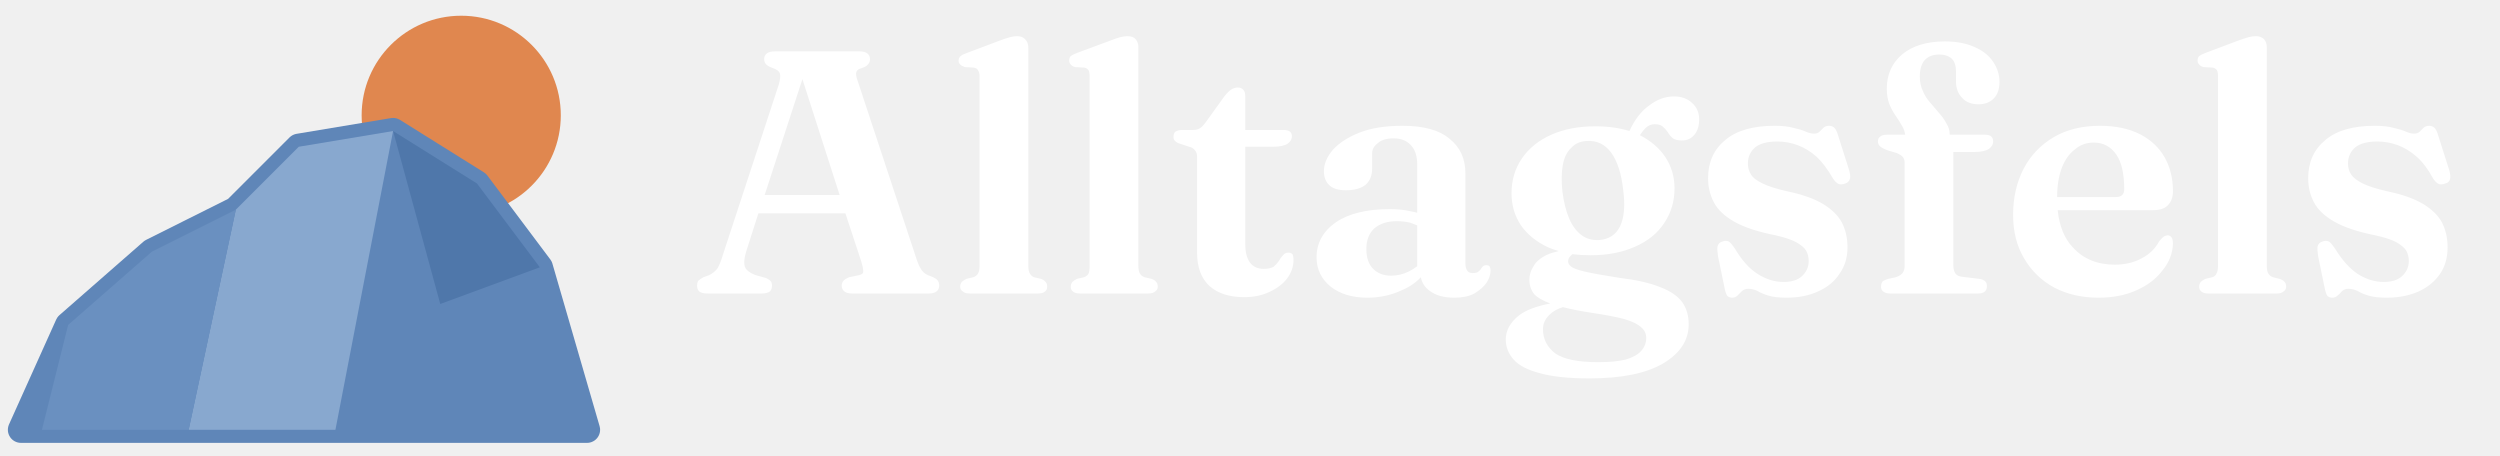
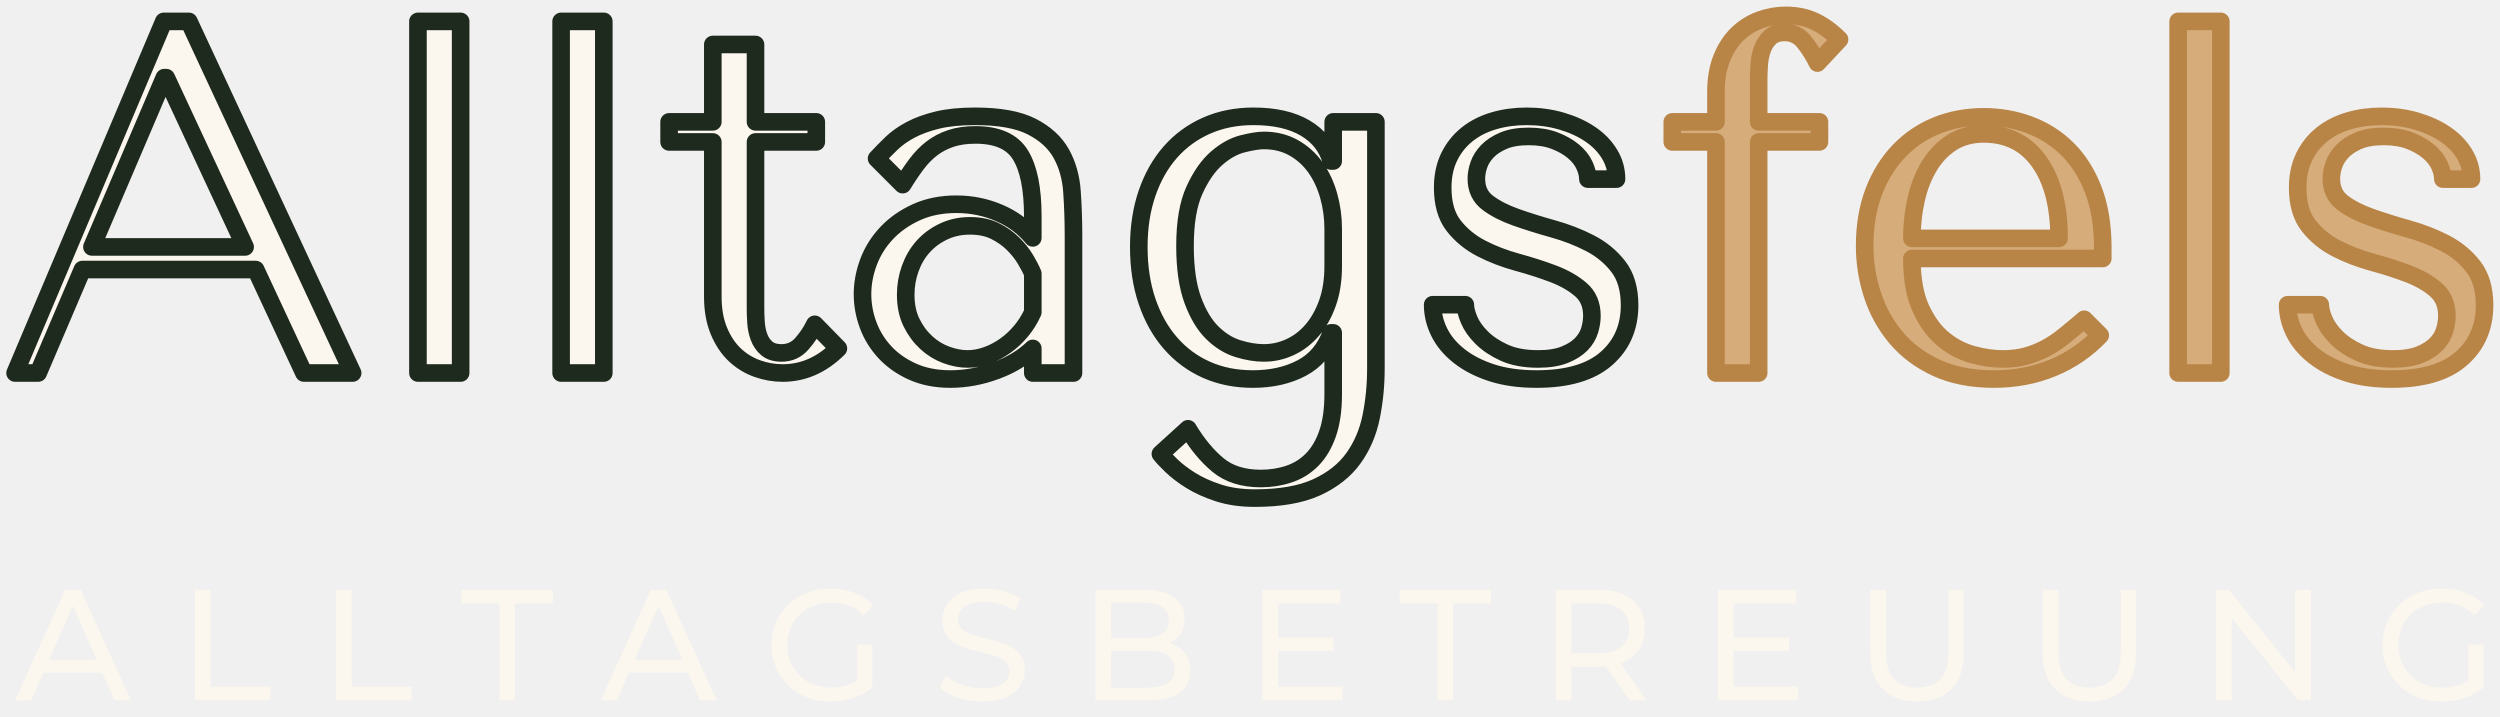
- <svg xmlns="http://www.w3.org/2000/svg" viewBox="2 22 477 87" role="img" aria-label="Alltagsfels">
-   <circle cx="90" cy="44" r="19" fill="#e0874f" />
-   <path d="M6 104l9-20 16-14 16-8 12-12 18-3 16 10 12 16 9 31z" fill="#5f86b8" stroke="#5f86b8" stroke-width="5" stroke-linejoin="round" />
-   <path d="M47 62l12-12 18-3-11 57-28 0z" fill="#88a8cf" />
-   <path d="M77 47l16 10 12 16-19 7z" fill="#4f77aa" />
-   <path d="M15 84l16-14 16-8-9 42-28 0z" fill="#6a90c0" />
-   <path d="M149.3 76.5q0 .7-.4 1.1-.5.4-1.6.4l-10.3 0q-1.1 0-1.6-.4-.4-.4-.4-1.1 0-.5.2-.9.3-.3 1-.7l1.1-.4q1-.5 1.6-1.3.5-.8 1.1-2.8l10.6-32.3q.4-1.4.2-2.1-.2-.6-1.3-1-.9-.3-1.3-.7-.4-.4-.4-1 0-.7.5-1.1.5-.4 1.6-.4l16.1 0q1 0 1.5.4.5.4.5 1.1 0 .6-.4 1-.3.4-1.2.7-.8.2-1 .7-.2.5.2 1.6l11.2 33.9q.5 1.6 1.1 2.4.6.8 1.7 1.1 1 .4 1.3.8.3.4.3 1 0 .7-.5 1.1-.5.4-1.5.4l-14.6 0q-1 0-1.5-.4-.5-.4-.5-1.1 0-.6.4-1 .3-.3 1-.6l1.9-.4q.9-.2.8-.8 0-.6-.4-1.9l-3-9.1-16.6 0-2.3 7.2q-.4 1.3-.4 2.2 0 .9.5 1.4.6.6 1.7 1l1.8.5q.6.2 1 .6.3.3.3.9zm-1.4-17.3l14.3 0-7.1-22.1-7.2 22.1zm50.3-28.2l0 41.7q0 1 .3 1.5.3.5.8.7l1.3.3q.6.2.9.6.3.3.3.9 0 .6-.4.9-.4.4-1.4.4l-13 0q-.9 0-1.3-.4-.5-.3-.5-.9 0-.5.3-.9.3-.3.9-.6l1.3-.3q.6-.2.9-.7.3-.5.3-1.5l0-36.1q0-.8-.3-1.2-.2-.4-.8-.5l-1.7-.1q-.6-.2-.9-.5-.3-.3-.3-.7 0-.6.4-.9.3-.3 1.2-.6l6.1-2.3q1.3-.5 2.1-.7.7-.2 1.3-.2 1.1 0 1.6.6.6.6.6 1.5zm21 0l0 41.7q0 1 .3 1.5.3.5.9.7l1.3.3q.6.2.9.6.3.3.3.9 0 .6-.5.9-.4.4-1.3.4l-13 0q-1 0-1.4-.4-.4-.3-.4-.9 0-.5.3-.9.3-.3.9-.6l1.3-.3q.6-.2.9-.7.2-.5.2-1.5l0-36.1q0-.8-.2-1.2-.3-.4-.8-.5l-1.8-.1q-.6-.2-.8-.5-.3-.3-.3-.7 0-.6.3-.9.4-.3 1.2-.6l6.2-2.3q1.3-.5 2-.7.8-.2 1.4-.2 1.1 0 1.6.6.5.6.5 1.5zm9.7 19l-1.5-.5q-.8-.2-1.2-.6-.3-.3-.3-.8 0-.7.4-1 .5-.3 1.3-.3l2 0q.8 0 1.3-.3.5-.3 1.1-1.1l3.6-5q.7-.9 1.3-1.3.6-.4 1.3-.4.6 0 1 .4.4.4.4 1.3l0 6.4 7.3 0q.8 0 1.2.3.4.3.4.9 0 .8-.8 1.4-.9.6-2.8.6l-5.3 0 0 18.6q0 2.3.9 3.5.9 1.2 2.6 1.2 1.2 0 1.9-.4.6-.5 1-1.1.4-.7.8-1.1.4-.5 1-.5.5 0 .8.3.2.3.2 1.1 0 1.9-1.2 3.5-1.2 1.6-3.4 2.6-2.1 1-4.8 1-4.2 0-6.6-2.1-2.4-2.2-2.4-6.4l0-18.3q0-.8-.4-1.2-.3-.5-1.1-.7zm24.3 21.1q0-4.1 3.7-6.7 3.7-2.5 10.3-2.5 2.1 0 3.9.4.6.1 1.3.3l0-9.3q0-2.3-1.2-3.6-1.2-1.3-3.3-1.3-2 0-3 .9-1.1.8-1.1 2l0 2.9q0 2-1.3 3.1-1.3 1-3.7 1-2.1 0-3.1-.9-1.1-1-1.1-2.7 0-2.1 1.7-4.1 1.8-2 5.1-3.3 3.3-1.3 8.2-1.3 6.1 0 9 2.5 3 2.4 3 6.6l0 17.2q0 .9.4 1.4.3.4 1 .4.8 0 1.1-.3.4-.3.6-.7.2-.3.4-.4.2-.1.5-.1.4 0 .6.2.2.4.2.8 0 1.2-.8 2.4-.8 1.1-2.3 2-1.5.8-3.8.8-3 0-4.7-1.3-1.4-1-1.7-2.6-1.5 1.6-3.7 2.5-3 1.4-6.5 1.4-4.3 0-7-2.1-2.7-2.2-2.7-5.6zm19.2 1.7l0-7.8q-.7-.3-1.3-.5-1.2-.3-2.6-.3-2.7 0-4.3 1.4-1.5 1.4-1.5 3.9 0 2.5 1.3 3.8 1.3 1.3 3.4 1.3 1.8 0 3.4-.8.8-.4 1.6-1zm38.5 2.2q-4.5-.7-6.6-1.2-2.1-.5-2.6-1-.5-.4-.5-.9 0-.6.4-1 .2-.2.4-.4 1.7.2 3.5.2 4.8 0 8.4-1.6 3.7-1.6 5.6-4.5 2-2.9 2-6.7 0-3.3-1.8-6-1.7-2.5-4.8-4.1.5-.8 1-1.3.8-.8 1.8-.8 1 0 1.5.4.6.5 1 1.1.4.7 1 1.2.6.4 1.7.4 1.5 0 2.4-1.1.9-1.1.9-2.9 0-2-1.4-3.2-1.3-1.2-3.4-1.2-2.5 0-4.7 1.7-2.3 1.6-3.8 4.9-2.9-.9-6.5-.9-4.8 0-8.4 1.6-3.6 1.6-5.6 4.5-2 2.9-2 6.7 0 3.4 1.8 6.1 1.8 2.6 5.2 4.2.9.4 2 .7-1.3.3-2.2.7-1.9.9-2.6 2.2-.8 1.2-.8 2.6 0 1.5.9 2.7.9 1 3.1 1.8-4.1.8-6 2.3-2.5 2-2.5 4.6 0 2.1 1.5 3.8 1.5 1.7 5 2.6 3.5 1 9.5 1 9.2 0 14.1-2.9 4.8-2.9 4.8-7.4 0-2.5-1.2-4.2-1.3-1.8-4.2-2.9-2.9-1.2-7.9-1.8zm-6.2-26.1q2.9-.2 4.7 2.2 1.8 2.5 2.3 7.1.6 4.5-.6 7-1.2 2.4-4 2.6-1.9.1-3.3-.9-1.5-1.1-2.4-3.2-.9-2.1-1.3-5.2-.3-3 .1-5.1.4-2.1 1.6-3.2 1.1-1.2 2.9-1.3zm-4.5 31.7q2.3.6 5.6 1.1 4 .6 6.2 1.2 2.3.7 3.2 1.6.9.8.9 2 0 1.4-1 2.5-.9 1-2.9 1.6-2 .5-5.3.5-5.8 0-8.2-1.7-2.3-1.8-2.3-4.6 0-1.6 1.3-2.8.9-.9 2.5-1.4zm42.1-4.8q2.3 0 3.5-1.1 1.3-1.2 1.3-2.9 0-1.1-.5-2-.5-.8-1.9-1.6-1.3-.7-3.9-1.3-5.1-1-7.9-2.6-2.8-1.6-3.9-3.7-1.1-2.1-1.1-4.6 0-4.6 3.3-7.3 3.2-2.7 9.4-2.7 2.2 0 3.6.4 1.4.3 2.3.7.9.4 1.6.4.7 0 1.1-.4.4-.4.7-.7.4-.4 1.1-.4.5 0 .9.3.4.3.7 1.2l2.1 6.6q.4 1.2.3 1.9-.2.8-.9 1-.8.3-1.3.1-.6-.3-1.1-1.1-1.5-2.6-3.1-4.1-1.7-1.5-3.6-2.2-1.9-.7-3.9-.7-2.8 0-4.2 1.1-1.4 1.2-1.4 3.1 0 1.2.6 2.1.5.9 2.2 1.7 1.6.8 4.7 1.5 4.3.9 6.8 2.4 2.5 1.5 3.6 3.5 1.1 2.1 1.1 4.8 0 2.9-1.5 5-1.4 2.2-4.1 3.4-2.6 1.2-6 1.2-2.2 0-3.5-.4-1.3-.4-2.1-.9-.9-.4-1.7-.4-.7 0-1.2.4-.5.5-.9.9-.4.4-1 .4-.5 0-.9-.3-.3-.4-.5-1.3l-1.3-6.3q-.2-1.3-.1-1.9.2-.7.9-.9.7-.3 1.3 0 .5.4 1.1 1.3 2 3.4 4.4 4.9 2.4 1.5 4.9 1.5zm32.4-24.8l0 21.7q0 .9.4 1.5.4.5 1.2.6l3.3.4q.8.1 1.2.5.3.3.3.9 0 1.4-1.7 1.4l-16.8 0q-.8 0-1.3-.4-.4-.3-.4-.9 0-.6.3-1 .4-.3 1.1-.5l1.4-.3q.9-.3 1.3-.8.4-.5.4-1.3l0-19.7q0-.7-.3-1.1-.3-.4-1.2-.8l-1.7-.5q-1.1-.4-1.5-.8-.4-.4-.4-.9 0-.6.4-.9.4-.4 1.3-.4l3.5 0q-.1-.9-.6-1.7-.5-.9-1.2-1.9-.7-1-1.2-2.2-.5-1.3-.5-3 0-4 2.9-6.5 3-2.5 8.2-2.5 3.3 0 5.7 1.1 2.3 1 3.5 2.8 1.2 1.8 1.2 3.8 0 2.1-1.1 3.2-1.1 1.1-2.9 1.1-2 0-3.1-1.2-1.2-1.2-1.2-3.2l0-1.9q0-1.6-.8-2.4-.9-.8-2.4-.8-1.8 0-2.8 1.1-.9 1.1-.9 3.1 0 1.6.6 2.8.5 1.2 1.4 2.2.9 1.1 1.7 2 .9 1 1.4 2 .6.9.6 2.1l6.7 0q.8 0 1.2.3.4.4.4 1 0 .8-.8 1.4-.9.6-2.8.6l-4 0zm41.9 7.5q0 1.7-1 2.7-.9.9-2.8.9l-18.2 0q.5 4.6 2.9 7.1 3 3.3 8 3.3 2.9 0 5.1-1.2 2.2-1.1 3.4-3.3.6-.7.9-.9.4-.2.7-.2.5 0 .8.5.2.4.2 1.1-.1 2.8-2 5.1-1.8 2.4-5 3.8-3.1 1.4-7.2 1.4-4.7 0-8.4-1.9-3.7-2-5.8-5.6-2.1-3.5-2.1-8.3 0-4.9 2-8.8 2-3.8 5.7-6 3.7-2.2 8.9-2.2 4.4 0 7.6 1.6 3.1 1.6 4.7 4.4 1.6 2.8 1.6 6.5zm-22.1 1.1l11.2 0q1.6 0 1.6-1.5 0-4.4-1.5-6.6-1.6-2.3-4.3-2.3-2.1 0-3.6 1.3-1.6 1.2-2.5 3.5-.9 2.4-.9 5.6zm40-28.6l0 41.7q0 1 .3 1.5.3.5.9.7l1.2.3q.7.2 1 .6.3.3.3.9 0 .6-.5.9-.4.4-1.3.4l-13.1 0q-.9 0-1.3-.4-.4-.3-.4-.9 0-.5.3-.9.3-.3.9-.6l1.3-.3q.6-.2.8-.7.3-.5.3-1.5l0-36.1q0-.8-.2-1.2-.3-.4-.8-.5l-1.8-.1q-.6-.2-.8-.5-.3-.3-.3-.7 0-.6.3-.9.4-.3 1.2-.6l6.1-2.3q1.4-.5 2.1-.7.8-.2 1.4-.2 1 0 1.6.6.5.6.5 1.5zm22.3 44.8q2.3 0 3.5-1.1 1.3-1.2 1.3-2.9 0-1.1-.5-2-.5-.8-1.9-1.6-1.3-.7-4-1.3-5-1-7.8-2.6-2.8-1.6-3.9-3.7-1.1-2.1-1.1-4.6 0-4.6 3.3-7.3 3.2-2.7 9.4-2.7 2.2 0 3.6.4 1.4.3 2.3.7.9.4 1.6.4.7 0 1.1-.4.4-.4.7-.7.4-.4 1.1-.4.5 0 .9.3.4.3.7 1.2l2.1 6.6q.4 1.2.3 1.9-.1.8-.9 1-.8.3-1.3.1-.6-.3-1.1-1.1-1.4-2.6-3.1-4.1-1.7-1.5-3.6-2.2-1.9-.7-3.9-.7-2.8 0-4.2 1.1-1.4 1.2-1.4 3.1 0 1.2.6 2.1.6.9 2.2 1.7 1.6.8 4.7 1.5 4.3.9 6.8 2.4 2.5 1.5 3.6 3.5 1.1 2.1 1.1 4.8 0 2.9-1.4 5-1.5 2.2-4.1 3.4-2.7 1.2-6.1 1.2-2.2 0-3.5-.4-1.3-.4-2.1-.9-.9-.4-1.7-.4-.7 0-1.2.4-.4.5-.9.9-.4.4-1 .4-.5 0-.9-.3-.3-.4-.5-1.3l-1.3-6.3q-.2-1.3-.1-1.9.2-.7.9-.9.7-.3 1.3 0 .5.4 1.1 1.3 2.1 3.4 4.4 4.9 2.4 1.5 4.9 1.5z" fill="#ffffff" />
+ <svg xmlns="http://www.w3.org/2000/svg" role="img" aria-label="Alltagsfels" viewBox="2600 410 3284 941">
+   <path d="M2935.873 764.067 2999.22 900.0H3063.227L2848.11 438.092H2815.117L2619.796 900.0H2650.15L2708.218 764.067ZM2922.016 734.373H2720.756L2815.777 511.998H2818.416ZM3205.099 438.092H3149.01V900.0H3205.099ZM3393.161 438.092H3337.073V900.0H3393.161ZM3478.944 596.461V570.066H3536.353V468.446H3592.442V570.066H3672.286V596.461H3592.442V815.537Q3592.442 823.455 3593.101 833.683Q3593.761 843.911 3597.061 852.819Q3600.36 861.728 3607.289 867.666Q3614.217 873.605 3626.755 873.605Q3642.591 873.605 3653.149 861.728Q3663.707 849.85 3670.306 835.993L3701.32 867.666Q3668.986 900.0 3628.074 900.0Q3610.918 900.0 3594.421 894.061Q3577.924 888.122 3565.057 875.915Q3552.19 863.707 3544.271 844.571Q3536.353 825.435 3536.353 799.7V596.461ZM3880.804 562.807Q3928.974 562.807 3955.369 576.335Q3981.764 589.862 3993.971 611.638Q4006.179 633.413 4008.158 661.788Q4010.138 690.162 4010.138 719.856V900.0H3956.689V867.666Q3937.552 886.143 3907.858 897.031Q3878.164 907.918 3848.47 907.918Q3820.096 907.918 3798.32 898.02Q3776.545 888.122 3762.028 872.286Q3747.51 856.449 3740.252 836.653Q3732.993 816.857 3732.993 796.401Q3732.993 775.285 3740.912 754.169Q3748.83 733.053 3764.667 716.227Q3780.504 699.4 3803.599 688.842Q3826.695 678.284 3856.389 678.284Q3886.083 678.284 3912.807 689.832Q3939.532 701.38 3956.689 722.496V694.121Q3956.689 640.012 3940.522 613.617Q3924.355 587.223 3881.464 587.223Q3862.987 587.223 3849.13 591.842Q3835.273 596.461 3824.385 604.709Q3813.497 612.957 3804.259 625.165Q3795.021 637.373 3785.783 652.549L3751.47 618.236Q3760.708 608.338 3770.936 598.44Q3781.164 588.542 3796.011 580.624Q3810.858 572.705 3831.314 567.756Q3851.77 562.807 3880.804 562.807ZM3956.689 769.346Q3953.389 761.428 3947.121 750.87Q3940.852 740.312 3930.954 730.414Q3921.056 720.516 3907.199 713.587Q3893.341 706.659 3874.205 706.659Q3855.069 706.659 3839.232 714.247Q3823.395 721.836 3812.507 734.043Q3801.62 746.251 3795.681 762.747Q3789.742 779.244 3789.742 797.061Q3789.742 818.176 3797.331 833.683Q3804.919 849.19 3816.797 860.078Q3828.674 870.966 3843.191 876.245Q3857.708 881.524 3870.906 881.524Q3883.443 881.524 3896.311 876.905Q3909.178 872.286 3920.726 864.037Q3932.274 855.789 3941.512 844.571Q3950.75 833.353 3956.689 820.156ZM4351.29 927.714Q4351.29 958.068 4344.031 979.184Q4336.773 1000.3 4323.905 1013.497Q4311.038 1026.695 4293.551 1032.633Q4276.065 1038.572 4256.269 1038.572Q4221.296 1038.572 4199.85 1020.756Q4178.404 1002.939 4160.588 973.245L4124.295 1006.239Q4128.914 1012.178 4138.812 1021.746Q4148.71 1031.314 4163.887 1040.882Q4179.064 1050.45 4200.18 1057.379Q4221.296 1064.307 4248.35 1064.307Q4298.5 1064.307 4329.514 1050.12Q4360.528 1035.933 4377.684 1012.178Q4394.841 988.422 4401.11 957.738Q4407.379 927.055 4407.379 894.061V570.066H4351.29V621.536H4348.65Q4340.732 593.821 4314.667 578.314Q4288.602 562.807 4246.371 562.807Q4212.717 562.807 4185.003 575.015Q4157.289 587.223 4137.493 609.658Q4117.696 632.094 4106.809 663.767Q4095.921 695.441 4095.921 734.373Q4095.921 773.965 4106.809 805.969Q4117.696 837.972 4137.493 860.738Q4157.289 883.503 4184.673 895.711Q4212.058 907.918 4245.711 907.918Q4282.663 907.918 4310.048 893.401Q4337.433 878.884 4348.65 847.211H4351.29ZM4351.29 759.448Q4351.29 787.163 4343.701 808.278Q4336.113 829.394 4323.575 843.911Q4311.038 858.428 4294.541 866.017Q4278.044 873.605 4260.228 873.605Q4244.391 873.605 4226.245 867.996Q4208.098 862.388 4192.591 847.211Q4177.085 832.034 4166.857 804.319Q4156.629 776.605 4156.629 733.053Q4156.629 686.863 4169.166 659.478Q4181.704 632.094 4198.53 617.576Q4215.357 603.059 4232.843 598.77Q4250.33 594.481 4260.228 594.481Q4282.004 594.481 4299.16 604.049Q4316.317 613.617 4327.864 629.784Q4339.412 645.951 4345.351 667.067Q4351.29 688.182 4351.29 710.618ZM4723.455 645.291Q4723.455 627.475 4714.217 612.298Q4704.979 597.121 4688.812 586.233Q4672.645 575.345 4651.2 569.076Q4629.754 562.807 4605.339 562.807Q4582.244 562.807 4562.118 568.746Q4541.992 574.685 4527.145 586.563Q4512.298 598.44 4503.719 615.927Q4495.141 633.413 4495.141 656.509Q4495.141 688.182 4509.658 706.659Q4524.175 725.135 4545.951 736.353Q4567.726 747.57 4593.131 754.499Q4618.536 761.428 4640.312 769.676Q4662.088 777.924 4676.605 790.462Q4691.122 802.999 4691.122 824.775Q4691.122 834.013 4688.152 843.911Q4685.183 853.809 4677.265 862.058Q4669.346 870.306 4655.489 875.915Q4641.632 881.524 4620.516 881.524Q4594.121 881.524 4575.975 873.275Q4557.828 865.027 4546.281 853.479Q4534.733 841.932 4529.784 830.054Q4524.835 818.176 4524.835 810.258H4481.944Q4481.944 828.734 4490.522 846.221Q4499.1 863.707 4516.587 877.564Q4534.073 891.422 4559.478 899.67Q4584.883 907.918 4618.536 907.918Q4679.244 907.918 4709.928 881.194Q4740.612 854.469 4740.612 810.918Q4740.612 779.244 4725.765 760.108Q4710.918 740.972 4688.482 729.424Q4666.047 717.876 4639.982 710.618Q4613.917 703.359 4591.482 695.441Q4569.046 687.522 4554.199 676.305Q4539.352 665.087 4539.352 644.631Q4539.352 636.053 4542.651 626.485Q4545.951 616.917 4553.869 608.668Q4561.788 600.42 4574.985 594.811Q4588.182 589.202 4607.978 589.202Q4627.774 589.202 4642.292 594.811Q4656.809 600.42 4666.707 608.668Q4676.605 616.917 4681.224 626.815Q4685.843 636.713 4685.843 645.291Z" fill="#fbf6ee" stroke="#1f2a1e" stroke-width="23.1" stroke-linejoin="round" />
+   <path d="M4796.701 570.066V596.461H4854.109V900.0H4910.198V596.461H4990.042V570.066H4910.198V514.637Q4910.198 506.719 4910.858 495.831Q4911.518 484.943 4914.817 475.375Q4918.116 465.807 4925.045 459.208Q4931.974 452.609 4944.511 452.609Q4960.348 452.609 4970.576 465.807Q4980.804 479.004 4987.403 492.861L5016.437 461.848Q5000.6 446.011 4983.773 438.092Q4966.947 430.174 4945.831 430.174Q4928.674 430.174 4912.178 436.113Q4895.681 442.052 4882.813 454.259Q4869.946 466.467 4862.028 485.603Q4854.109 504.739 4854.109 530.474V570.066ZM5362.208 749.55V735.693Q5362.208 691.482 5349.67 659.148Q5337.133 626.815 5315.687 605.699Q5294.241 584.583 5265.867 574.025Q5237.493 563.467 5205.819 563.467Q5172.166 563.467 5143.791 575.015Q5115.417 586.563 5094.301 608.668Q5073.185 630.774 5061.308 662.118Q5049.43 693.461 5049.43 733.053Q5049.43 766.047 5059.658 797.391Q5069.886 828.734 5090.672 853.479Q5111.458 878.224 5143.461 893.071Q5175.465 907.918 5219.016 907.918Q5261.248 907.918 5296.881 893.071Q5332.513 878.224 5358.908 850.51L5337.792 829.394Q5323.935 841.272 5311.728 851.17Q5299.52 861.068 5286.983 867.666Q5274.445 874.265 5260.918 877.894Q5247.391 881.524 5230.894 881.524Q5212.418 881.524 5191.632 875.915Q5170.846 870.306 5153.029 855.789Q5135.213 841.272 5123.335 815.537Q5111.458 789.802 5111.458 749.55ZM5111.458 723.155Q5111.458 696.761 5117.067 672.016Q5122.675 647.271 5134.223 628.134Q5145.771 608.998 5163.587 597.451Q5181.404 585.903 5205.819 585.903Q5252.669 585.903 5278.734 622.525Q5304.799 659.148 5304.799 723.155ZM5517.277 438.092H5461.188V900.0H5517.277ZM5846.551 645.291Q5846.551 627.475 5837.313 612.298Q5828.074 597.121 5811.908 586.233Q5795.741 575.345 5774.295 569.076Q5752.849 562.807 5728.434 562.807Q5705.339 562.807 5685.213 568.746Q5665.087 574.685 5650.24 586.563Q5635.393 598.44 5626.815 615.927Q5618.236 633.413 5618.236 656.509Q5618.236 688.182 5632.753 706.659Q5647.271 725.135 5669.046 736.353Q5690.822 747.57 5716.227 754.499Q5741.632 761.428 5763.407 769.676Q5785.183 777.924 5799.7 790.462Q5814.217 802.999 5814.217 824.775Q5814.217 834.013 5811.248 843.911Q5808.278 853.809 5800.36 862.058Q5792.442 870.306 5778.584 875.915Q5764.727 881.524 5743.611 881.524Q5717.217 881.524 5699.07 873.275Q5680.924 865.027 5669.376 853.479Q5657.828 841.932 5652.879 830.054Q5647.93 818.176 5647.93 810.258H5605.039Q5605.039 828.734 5613.617 846.221Q5622.196 863.707 5639.682 877.564Q5657.169 891.422 5682.573 899.67Q5707.978 907.918 5741.632 907.918Q5802.34 907.918 5833.023 881.194Q5863.707 854.469 5863.707 810.918Q5863.707 779.244 5848.86 760.108Q5834.013 740.972 5811.578 729.424Q5789.142 717.876 5763.077 710.618Q5737.013 703.359 5714.577 695.441Q5692.142 687.522 5677.295 676.305Q5662.448 665.087 5662.448 644.631Q5662.448 636.053 5665.747 626.485Q5669.046 616.917 5676.965 608.668Q5684.883 600.42 5698.08 594.811Q5711.278 589.202 5731.074 589.202Q5750.87 589.202 5765.387 594.811Q5779.904 600.42 5789.802 608.668Q5799.7 616.917 5804.319 626.815Q5808.938 636.713 5808.938 645.291Z" fill="#d6ac7a" stroke="#b98547" stroke-width="23.1" stroke-linejoin="round" />
+   <path d="M2619.792 1330.0 2685.578 1184.733H2706.123L2772.115 1330.0H2750.325L2691.596 1196.354H2699.897L2641.167 1330.0ZM2647.808 1293.683 2653.411 1277.081H2735.176L2741.194 1293.683ZM2855.955 1330.0V1184.733H2876.708V1311.945H2955.359V1330.0ZM3041.482 1330.0V1184.733H3062.234V1311.945H3140.886V1330.0ZM3255.855 1330.0V1202.788H3206.049V1184.733H3326.205V1202.788H3276.4V1330.0ZM3389.085 1330.0 3454.87 1184.733H3475.415L3541.408 1330.0H3519.618L3460.889 1196.354H3469.19L3410.46 1330.0ZM3417.101 1293.683 3422.704 1277.081H3504.469L3510.487 1293.683ZM3690.826 1331.66Q3674.016 1331.66 3659.905 1326.161Q3645.793 1320.661 3635.417 1310.596Q3625.04 1300.532 3619.23 1287.042Q3613.419 1273.553 3613.419 1257.366Q3613.419 1241.18 3619.23 1227.69Q3625.04 1214.201 3635.52 1204.136Q3646 1194.072 3660.112 1188.572Q3674.224 1183.073 3691.241 1183.073Q3708.465 1183.073 3722.784 1188.676Q3737.104 1194.279 3747.065 1205.485L3734.198 1218.352Q3725.275 1209.636 3714.795 1205.589Q3704.315 1201.542 3692.071 1201.542Q3679.619 1201.542 3668.932 1205.693Q3658.244 1209.843 3650.462 1217.314Q3642.68 1224.785 3638.426 1235.058Q3634.171 1245.33 3634.171 1257.366Q3634.171 1269.195 3638.426 1279.468Q3642.68 1289.74 3650.462 1297.315Q3658.244 1304.89 3668.828 1309.04Q3679.412 1313.191 3691.863 1313.191Q3703.485 1313.191 3714.172 1309.559Q3724.86 1305.927 3733.991 1297.419L3745.82 1313.191Q3735.028 1322.322 3720.605 1326.991Q3706.182 1331.66 3690.826 1331.66ZM3745.82 1313.191 3725.897 1310.493V1256.536H3745.82ZM3890.049 1331.66Q3873.447 1331.66 3858.298 1326.576Q3843.149 1321.492 3834.432 1313.398L3842.111 1297.211Q3850.412 1304.475 3863.278 1309.248Q3876.145 1314.021 3890.049 1314.021Q3902.708 1314.021 3910.594 1311.115Q3918.48 1308.21 3922.215 1303.126Q3925.951 1298.041 3925.951 1291.608Q3925.951 1284.137 3921.074 1279.572Q3916.197 1275.006 3908.415 1272.204Q3900.633 1269.403 3891.294 1267.328Q3881.956 1265.252 3872.513 1262.451Q3863.071 1259.649 3855.289 1255.291Q3847.507 1250.933 3842.733 1243.566Q3837.96 1236.199 3837.96 1224.578Q3837.96 1213.371 3843.875 1203.929Q3849.789 1194.487 3862.137 1188.78Q3874.485 1183.073 3893.577 1183.073Q3906.236 1183.073 3918.687 1186.393Q3931.139 1189.714 3940.27 1195.939L3933.422 1212.541Q3924.083 1206.315 3913.707 1203.514Q3903.331 1200.712 3893.577 1200.712Q3881.333 1200.712 3873.447 1203.825Q3865.561 1206.938 3861.929 1212.126Q3858.298 1217.314 3858.298 1223.748Q3858.298 1231.426 3863.175 1235.991Q3868.051 1240.557 3875.834 1243.255Q3883.616 1245.953 3892.954 1248.132Q3902.293 1250.311 3911.735 1253.008Q3921.178 1255.706 3928.96 1260.064Q3936.742 1264.422 3941.515 1271.686Q3946.288 1278.949 3946.288 1290.363Q3946.288 1301.362 3940.27 1310.804Q3934.252 1320.246 3921.696 1325.953Q3909.141 1331.66 3890.049 1331.66ZM4038.844 1330.0V1184.733H4104.007Q4129.117 1184.733 4142.606 1194.798Q4156.095 1204.863 4156.095 1222.295Q4156.095 1234.124 4150.803 1242.217Q4145.511 1250.311 4136.588 1254.669Q4127.664 1259.027 4117.288 1259.027L4121.024 1252.801Q4133.475 1252.801 4143.021 1257.159Q4152.567 1261.517 4158.17 1269.922Q4163.774 1278.326 4163.774 1290.778Q4163.774 1309.455 4149.766 1319.728Q4135.758 1330.0 4108.157 1330.0ZM4059.596 1313.191H4107.327Q4124.552 1313.191 4133.683 1307.38Q4142.814 1301.569 4142.814 1289.118Q4142.814 1276.459 4133.683 1270.648Q4124.552 1264.837 4107.327 1264.837H4057.729V1248.028H4102.139Q4117.911 1248.028 4126.627 1242.217Q4135.343 1236.407 4135.343 1224.785Q4135.343 1213.164 4126.627 1207.353Q4117.911 1201.542 4102.139 1201.542H4059.596ZM4258.197 1330.0V1184.733H4360.714V1202.788H4278.95V1311.945H4363.62V1330.0ZM4277.082 1265.045V1247.405H4351.791V1265.045ZM4488.342 1330.0V1202.788H4438.536V1184.733H4558.692V1202.788H4508.887V1330.0ZM4643.57 1330.0V1184.733H4700.224Q4728.447 1184.733 4744.634 1198.118Q4760.821 1211.504 4760.821 1235.369Q4760.821 1251.141 4753.558 1262.451Q4746.294 1273.761 4732.805 1279.779Q4719.316 1285.797 4700.224 1285.797H4654.984L4664.322 1276.251V1330.0ZM4740.691 1330.0 4703.752 1277.289H4725.957L4763.311 1330.0ZM4664.322 1278.326 4654.984 1268.158H4699.602Q4719.524 1268.158 4729.796 1259.545Q4740.069 1250.933 4740.069 1235.369Q4740.069 1219.805 4729.796 1211.296Q4719.524 1202.788 4699.602 1202.788H4654.984L4664.322 1192.411ZM4856.697 1330.0V1184.733H4959.214V1202.788H4877.45V1311.945H4962.12V1330.0ZM4875.582 1265.045V1247.405H4950.291V1265.045ZM5118.178 1331.66Q5089.54 1331.66 5073.145 1315.266Q5056.751 1298.871 5056.751 1267.328V1184.733H5077.503V1266.498Q5077.503 1290.778 5088.191 1301.984Q5098.878 1313.191 5118.386 1313.191Q5138.1 1313.191 5148.788 1301.984Q5159.475 1290.778 5159.475 1266.498V1184.733H5179.605V1267.328Q5179.605 1298.871 5163.315 1315.266Q5147.024 1331.66 5118.178 1331.66ZM5344.587 1331.66Q5315.949 1331.66 5299.554 1315.266Q5283.16 1298.871 5283.16 1267.328V1184.733H5303.912V1266.498Q5303.912 1290.778 5314.6 1301.984Q5325.287 1313.191 5344.795 1313.191Q5364.51 1313.191 5375.197 1301.984Q5385.885 1290.778 5385.885 1266.498V1184.733H5406.014V1267.328Q5406.014 1298.871 5389.724 1315.266Q5373.433 1331.66 5344.587 1331.66ZM5510.814 1330.0V1184.733H5527.831L5623.915 1304.059H5614.991V1184.733H5635.744V1330.0H5618.727L5522.643 1210.673H5531.567V1330.0ZM5807.159 1331.66Q5790.349 1331.66 5776.238 1326.161Q5762.126 1320.661 5751.75 1310.596Q5741.374 1300.532 5735.563 1287.042Q5729.752 1273.553 5729.752 1257.366Q5729.752 1241.18 5735.563 1227.69Q5741.374 1214.201 5751.854 1204.136Q5762.334 1194.072 5776.445 1188.572Q5790.557 1183.073 5807.574 1183.073Q5824.799 1183.073 5839.118 1188.676Q5853.437 1194.279 5863.398 1205.485L5850.532 1218.352Q5841.608 1209.636 5831.128 1205.589Q5820.648 1201.542 5808.404 1201.542Q5795.953 1201.542 5785.265 1205.693Q5774.578 1209.843 5766.795 1217.314Q5759.013 1224.785 5754.759 1235.058Q5750.505 1245.33 5750.505 1257.366Q5750.505 1269.195 5754.759 1279.468Q5759.013 1289.74 5766.795 1297.315Q5774.578 1304.89 5785.161 1309.04Q5795.745 1313.191 5808.197 1313.191Q5819.818 1313.191 5830.505 1309.559Q5841.193 1305.927 5850.324 1297.419L5862.153 1313.191Q5851.362 1322.322 5836.939 1326.991Q5822.516 1331.66 5807.159 1331.66ZM5862.153 1313.191 5842.231 1310.493V1256.536H5862.153Z" fill="#fbf6ee" />
</svg>
